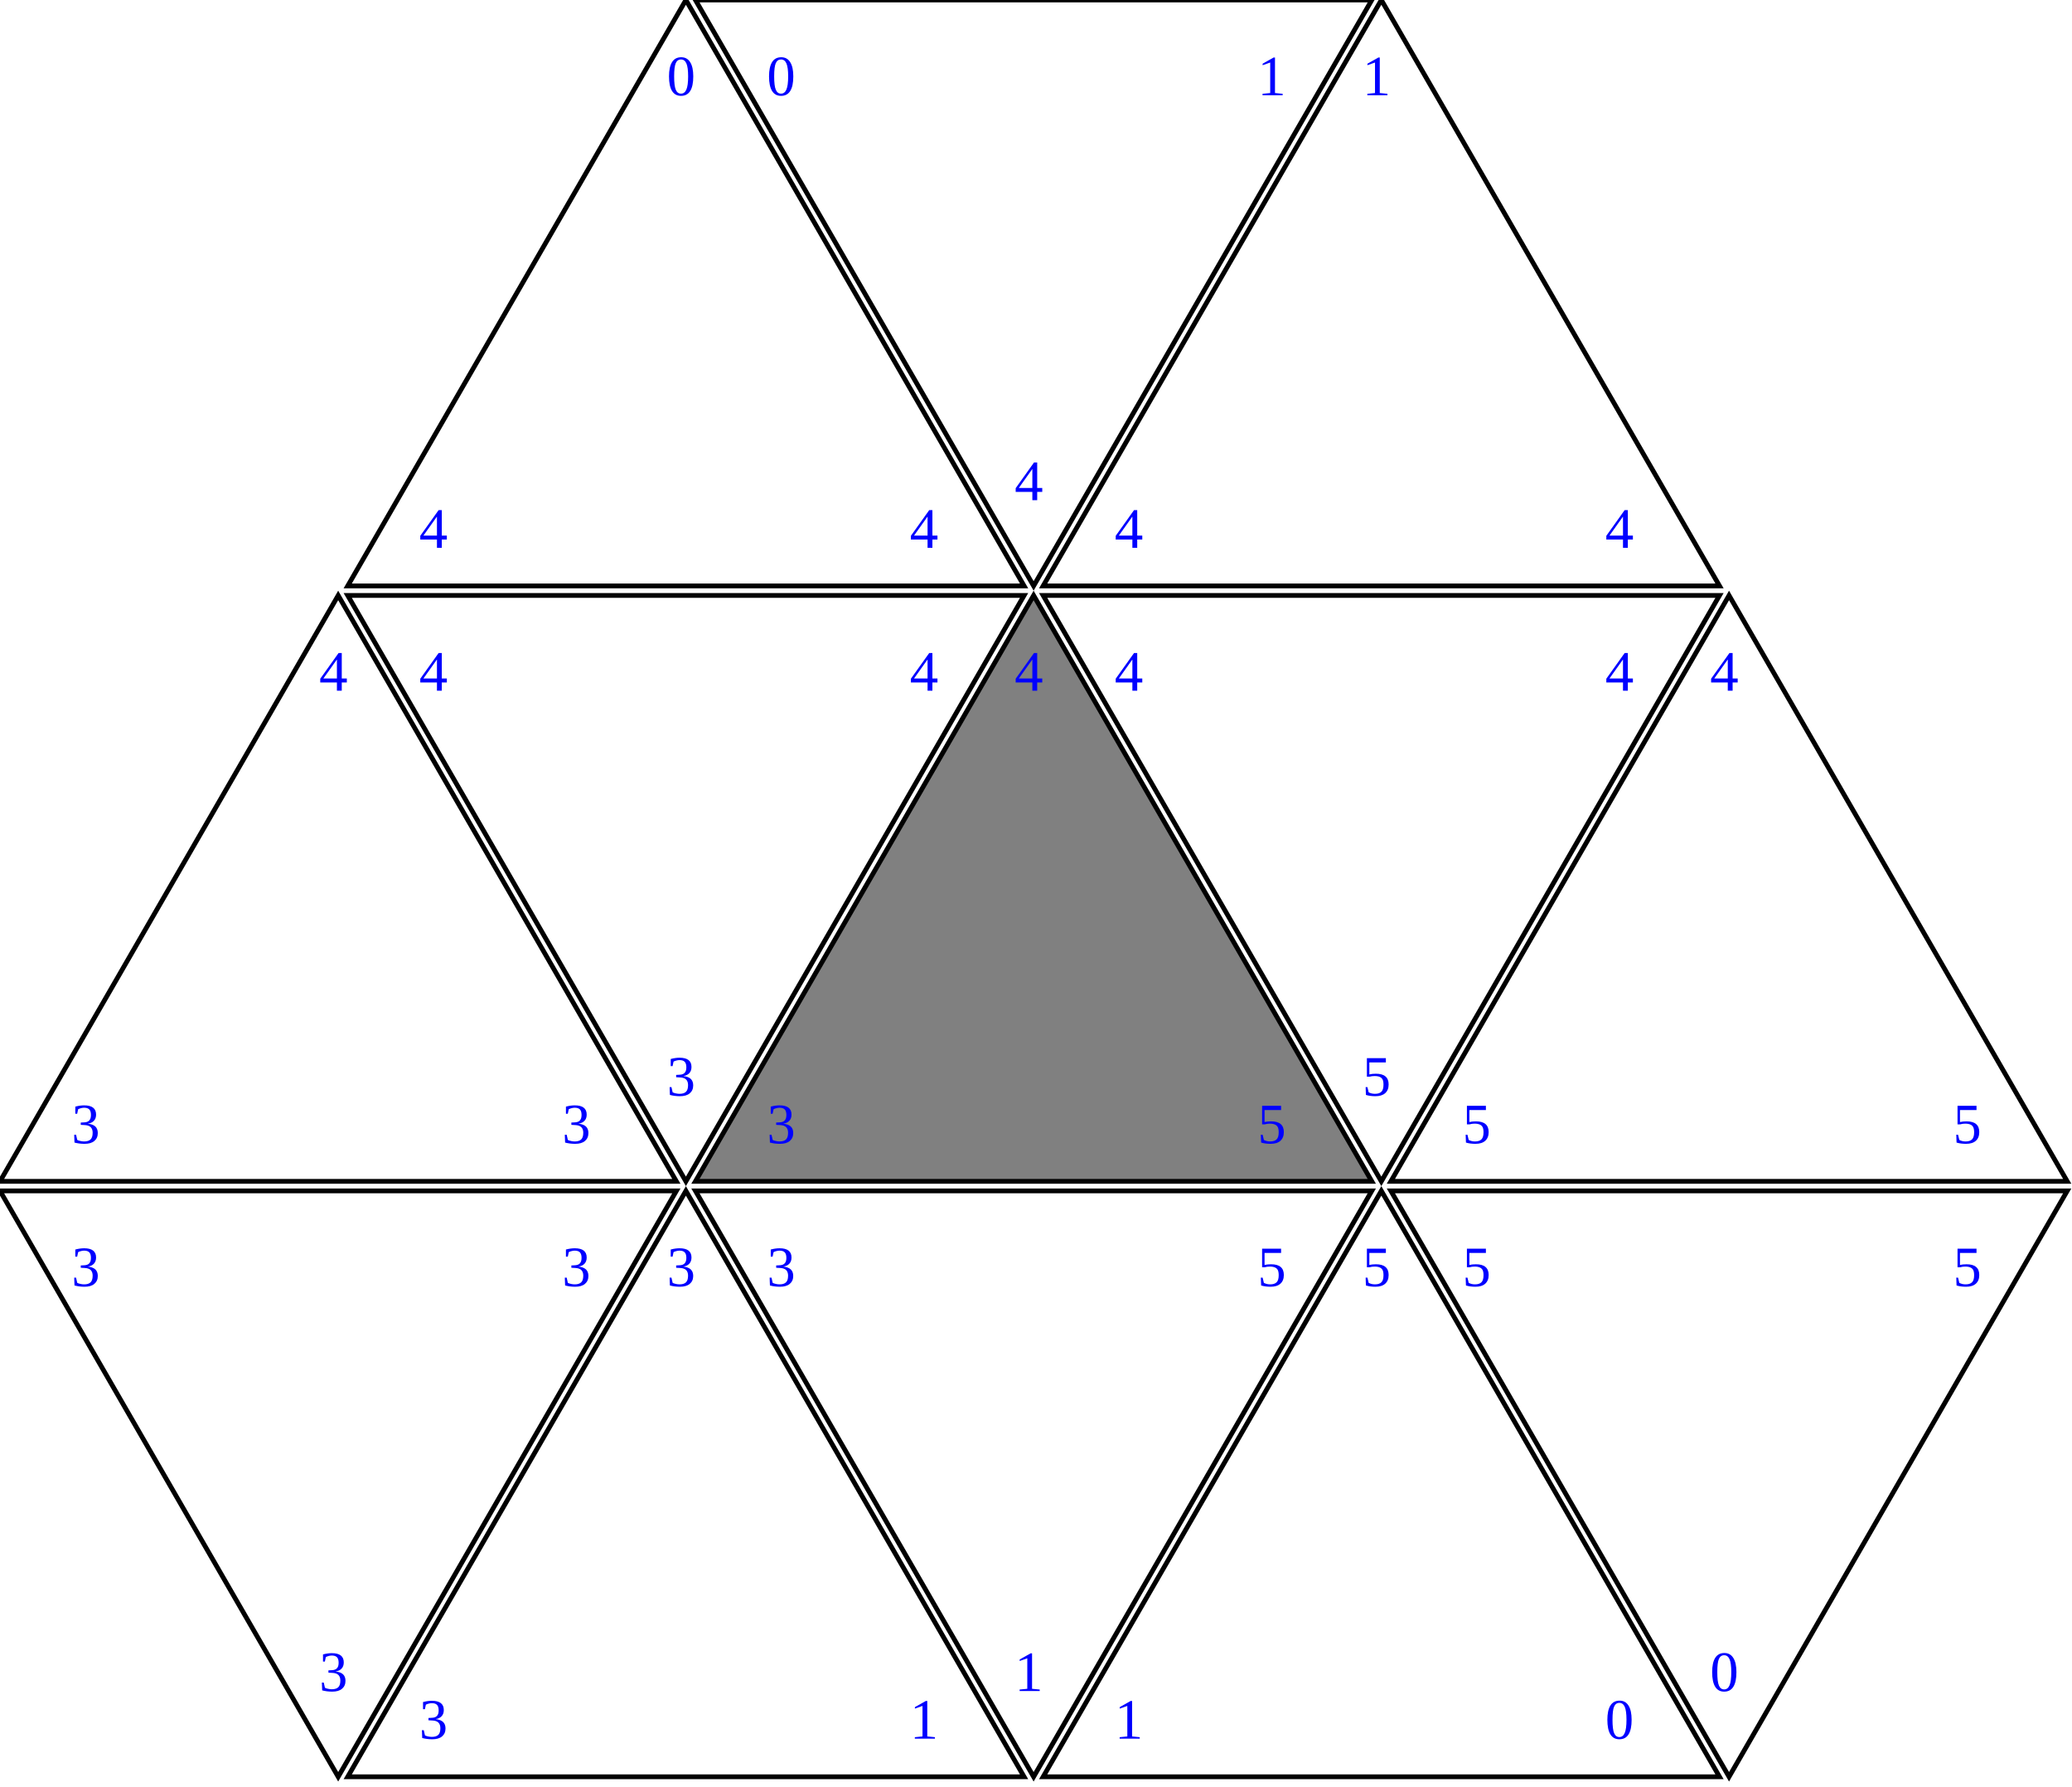
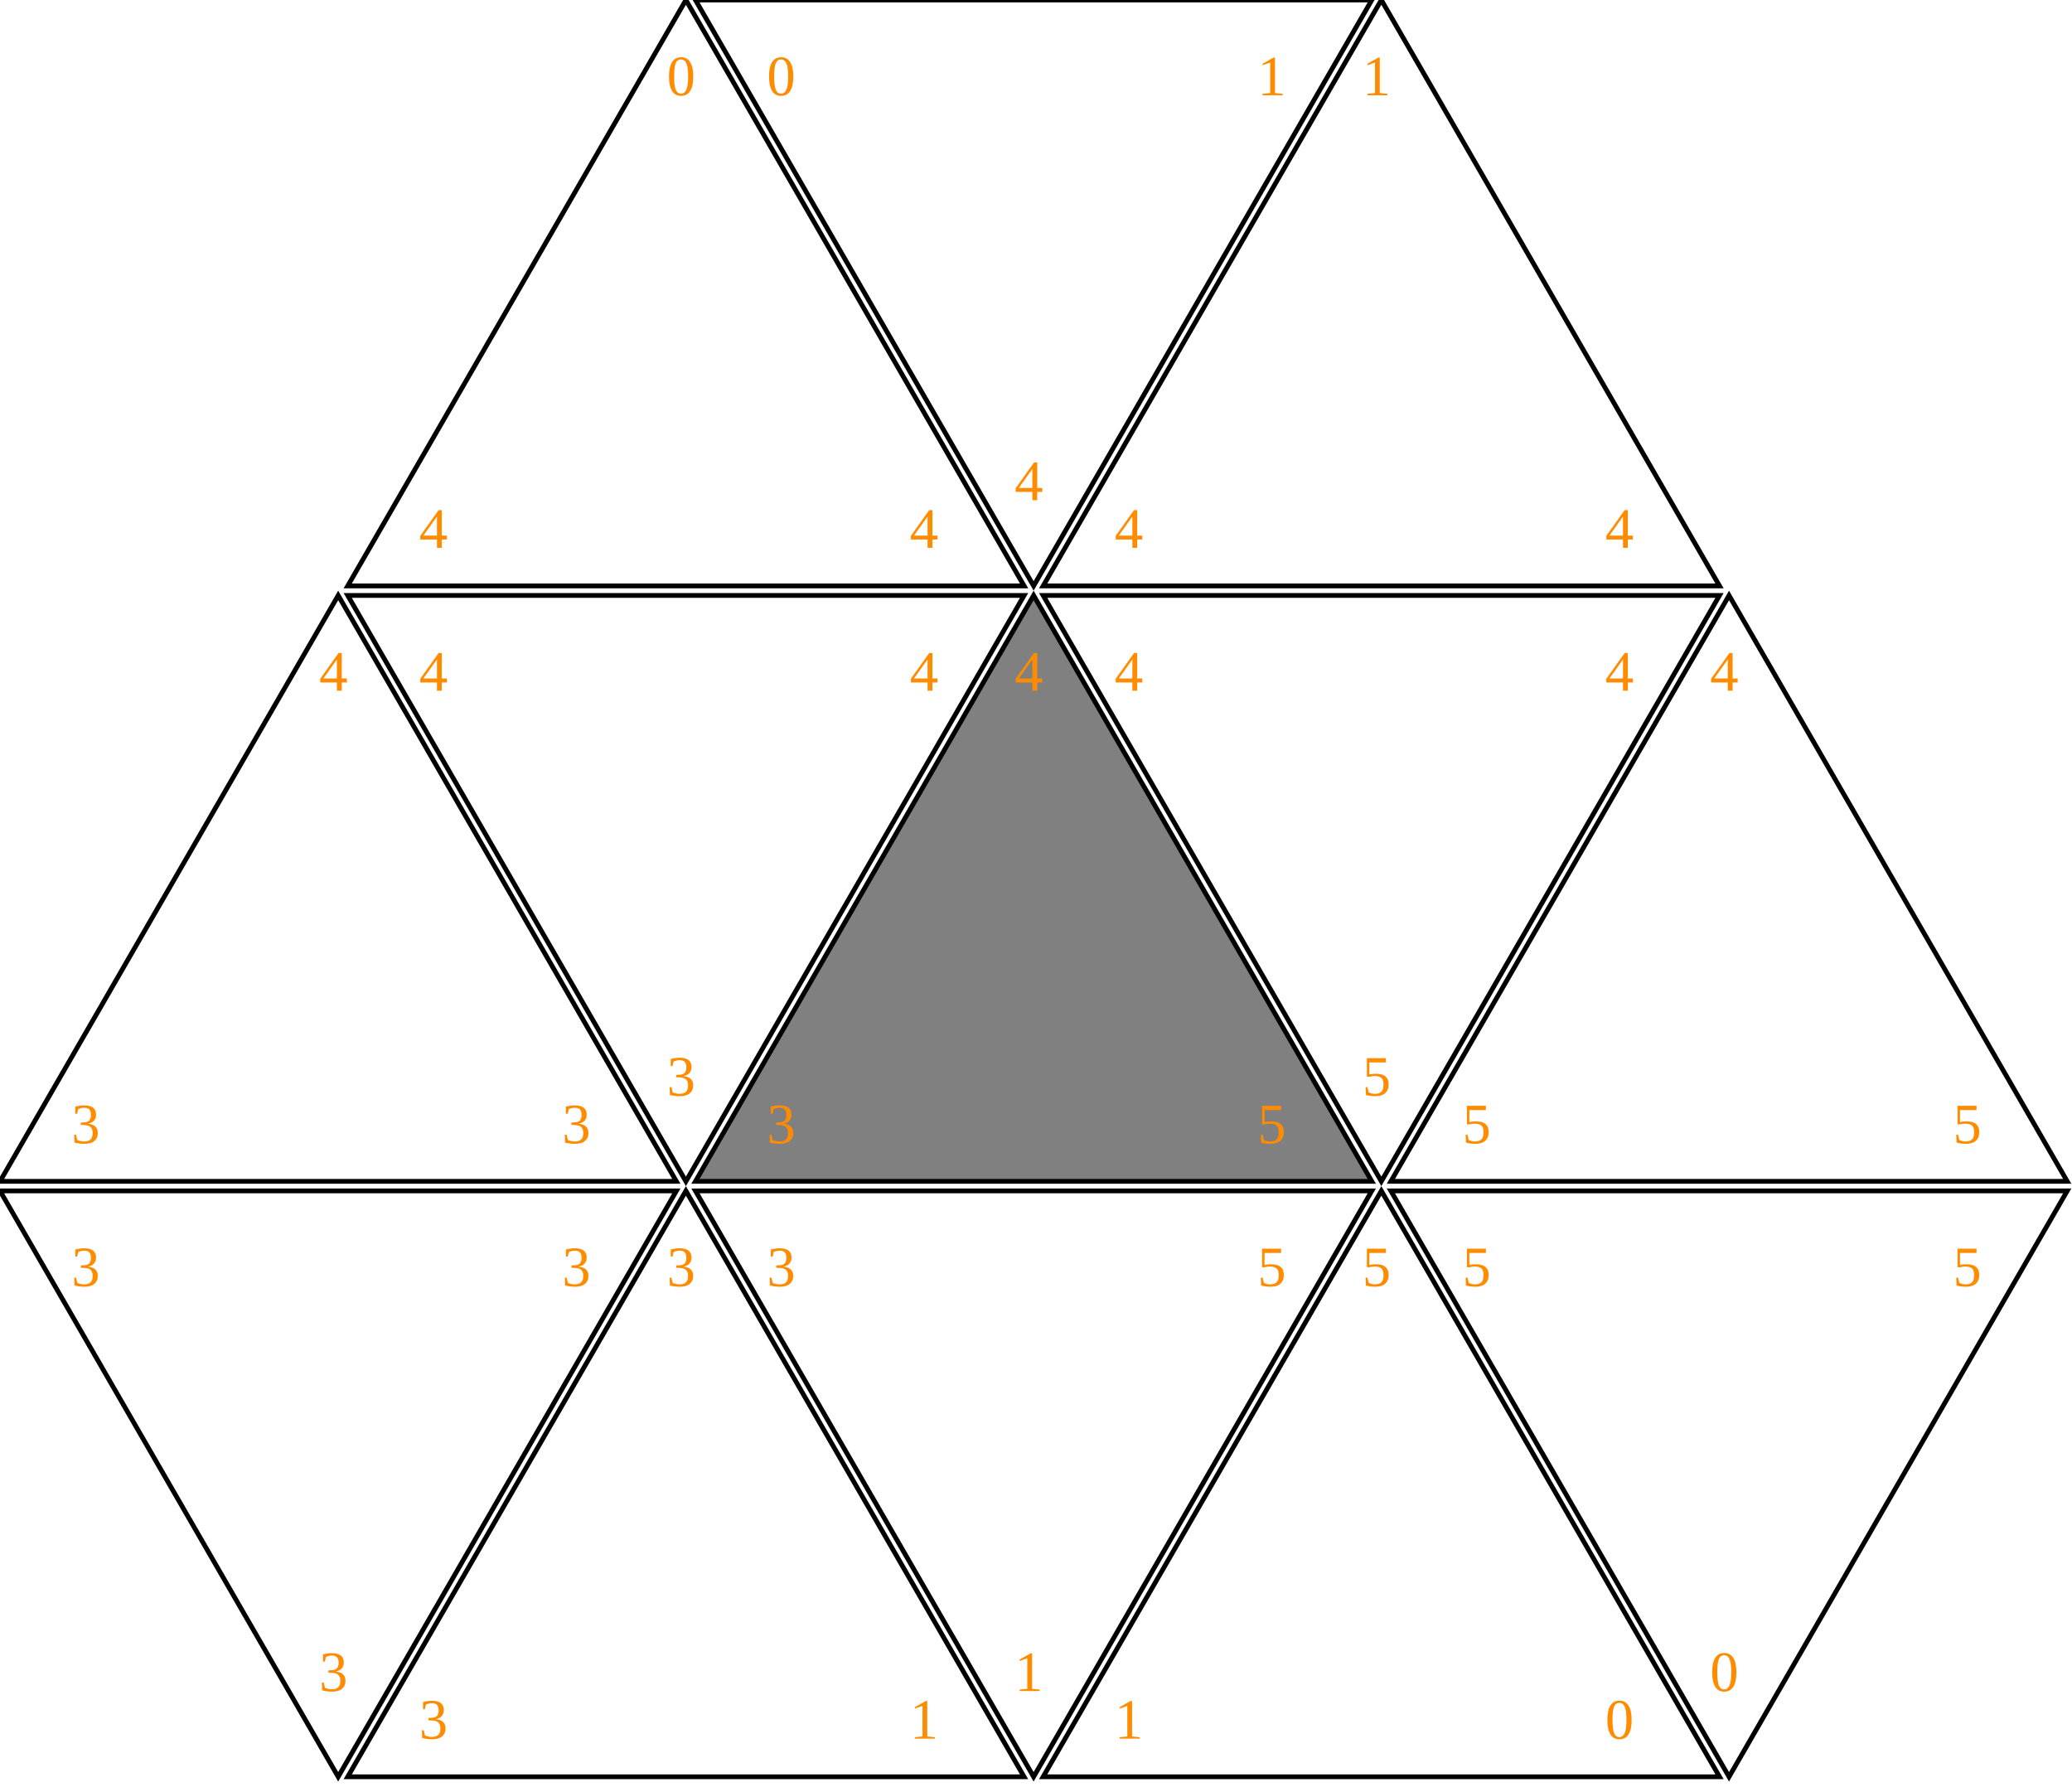
<svg xmlns="http://www.w3.org/2000/svg" version="1.1" width="435" height="375" font-size="12">
  <g>
    <g transform="translate(73, 0)">
      <polygon points="0,123 71,0 142,123" fill="none" stroke="black" stroke-width="1" />
-       <text x="15" y="115" fill="blue">4</text>
-       <text x="67" y="20" fill="blue">0</text>
-       <text x="118" y="115" fill="blue">4</text>
+       <text x="15" y="115" fill="darkorange">4</text>
+       <text x="67" y="20" fill="darkorange">0</text>
+       <text x="118" y="115" fill="darkorange">4</text>
    </g>
    <g transform="translate(146, 0)">
      <polygon points="0,0 71,123 142,0" fill="none" stroke="black" stroke-width="1" />
-       <text x="15" y="20" fill="blue">0</text>
-       <text x="67" y="105" fill="blue">4</text>
-       <text x="118" y="20" fill="blue">1</text>
+       <text x="15" y="20" fill="darkorange">0</text>
+       <text x="67" y="105" fill="darkorange">4</text>
+       <text x="118" y="20" fill="darkorange">1</text>
    </g>
    <g transform="translate(219, 0)">
      <polygon points="0,123 71,0 142,123" fill="none" stroke="black" stroke-width="1" />
-       <text x="15" y="115" fill="blue">4</text>
-       <text x="67" y="20" fill="blue">1</text>
-       <text x="118" y="115" fill="blue">4</text>
+       <text x="15" y="115" fill="darkorange">4</text>
+       <text x="67" y="20" fill="darkorange">1</text>
+       <text x="118" y="115" fill="darkorange">4</text>
    </g>
  </g>
  <g transform="translate(-73, 125)">
    <g transform="translate(73, 0)">
      <polygon points="0,123 71,0 142,123" fill="none" stroke="black" stroke-width="1" />
-       <text x="15" y="115" fill="blue">3</text>
-       <text x="67" y="20" fill="blue">4</text>
-       <text x="118" y="115" fill="blue">3</text>
+       <text x="15" y="115" fill="darkorange">3</text>
+       <text x="67" y="20" fill="darkorange">4</text>
+       <text x="118" y="115" fill="darkorange">3</text>
    </g>
    <g transform="translate(146, 0)">
      <polygon points="0,0 71,123 142,0" fill="none" stroke="black" stroke-width="1" />
-       <text x="15" y="20" fill="blue">4</text>
-       <text x="67" y="105" fill="blue">3</text>
-       <text x="118" y="20" fill="blue">4</text>
+       <text x="15" y="20" fill="darkorange">4</text>
+       <text x="67" y="105" fill="darkorange">3</text>
+       <text x="118" y="20" fill="darkorange">4</text>
    </g>
    <g transform="translate(219, 0)">
      <polygon points="0,123 71,0 142,123" fill="gray" stroke="black" stroke-width="1" />
-       <text x="15" y="115" fill="blue">3</text>
-       <text x="67" y="20" fill="blue">4</text>
-       <text x="118" y="115" fill="blue">5</text>
+       <text x="15" y="115" fill="darkorange">3</text>
+       <text x="67" y="20" fill="darkorange">4</text>
+       <text x="118" y="115" fill="darkorange">5</text>
    </g>
    <g transform="translate(292, 0)">
      <polygon points="0,0 71,123 142,0" fill="none" stroke="black" stroke-width="1" />
-       <text x="15" y="20" fill="blue">4</text>
-       <text x="67" y="105" fill="blue">5</text>
-       <text x="118" y="20" fill="blue">4</text>
+       <text x="15" y="20" fill="darkorange">4</text>
+       <text x="67" y="105" fill="darkorange">5</text>
+       <text x="118" y="20" fill="darkorange">4</text>
    </g>
    <g transform="translate(365, 0)">
      <polygon points="0,123 71,0 142,123" fill="none" stroke="black" stroke-width="1" />
-       <text x="15" y="115" fill="blue">5</text>
-       <text x="67" y="20" fill="blue">4</text>
-       <text x="118" y="115" fill="blue">5</text>
+       <text x="15" y="115" fill="darkorange">5</text>
+       <text x="67" y="20" fill="darkorange">4</text>
+       <text x="118" y="115" fill="darkorange">5</text>
    </g>
  </g>
  <g transform="translate(0, 250)">
    <g transform="translate(0, 0)">
      <polygon points="0,0 71,123 142,0" fill="none" stroke="black" stroke-width="1" />
-       <text x="15" y="20" fill="blue">3</text>
-       <text x="67" y="105" fill="blue">3</text>
-       <text x="118" y="20" fill="blue">3</text>
+       <text x="15" y="20" fill="darkorange">3</text>
+       <text x="67" y="105" fill="darkorange">3</text>
+       <text x="118" y="20" fill="darkorange">3</text>
    </g>
    <g transform="translate(73, 0)">
      <polygon points="0,123 71,0 142,123" fill="none" stroke="black" stroke-width="1" />
-       <text x="15" y="115" fill="blue">3</text>
-       <text x="67" y="20" fill="blue">3</text>
-       <text x="118" y="115" fill="blue">1</text>
+       <text x="15" y="115" fill="darkorange">3</text>
+       <text x="67" y="20" fill="darkorange">3</text>
+       <text x="118" y="115" fill="darkorange">1</text>
    </g>
    <g transform="translate(146, 0)">
      <polygon points="0,0 71,123 142,0" fill="none" stroke="black" stroke-width="1" />
-       <text x="15" y="20" fill="blue">3</text>
-       <text x="67" y="105" fill="blue">1</text>
-       <text x="118" y="20" fill="blue">5</text>
+       <text x="15" y="20" fill="darkorange">3</text>
+       <text x="67" y="105" fill="darkorange">1</text>
+       <text x="118" y="20" fill="darkorange">5</text>
    </g>
    <g transform="translate(219, 0)">
      <polygon points="0,123 71,0 142,123" fill="none" stroke="black" stroke-width="1" />
-       <text x="15" y="115" fill="blue">1</text>
-       <text x="67" y="20" fill="blue">5</text>
-       <text x="118" y="115" fill="blue">0</text>
+       <text x="15" y="115" fill="darkorange">1</text>
+       <text x="67" y="20" fill="darkorange">5</text>
+       <text x="118" y="115" fill="darkorange">0</text>
    </g>
    <g transform="translate(292, 0)">
      <polygon points="0,0 71,123 142,0" fill="none" stroke="black" stroke-width="1" />
-       <text x="15" y="20" fill="blue">5</text>
-       <text x="67" y="105" fill="blue">0</text>
-       <text x="118" y="20" fill="blue">5</text>
+       <text x="15" y="20" fill="darkorange">5</text>
+       <text x="67" y="105" fill="darkorange">0</text>
+       <text x="118" y="20" fill="darkorange">5</text>
    </g>
  </g>
</svg>
